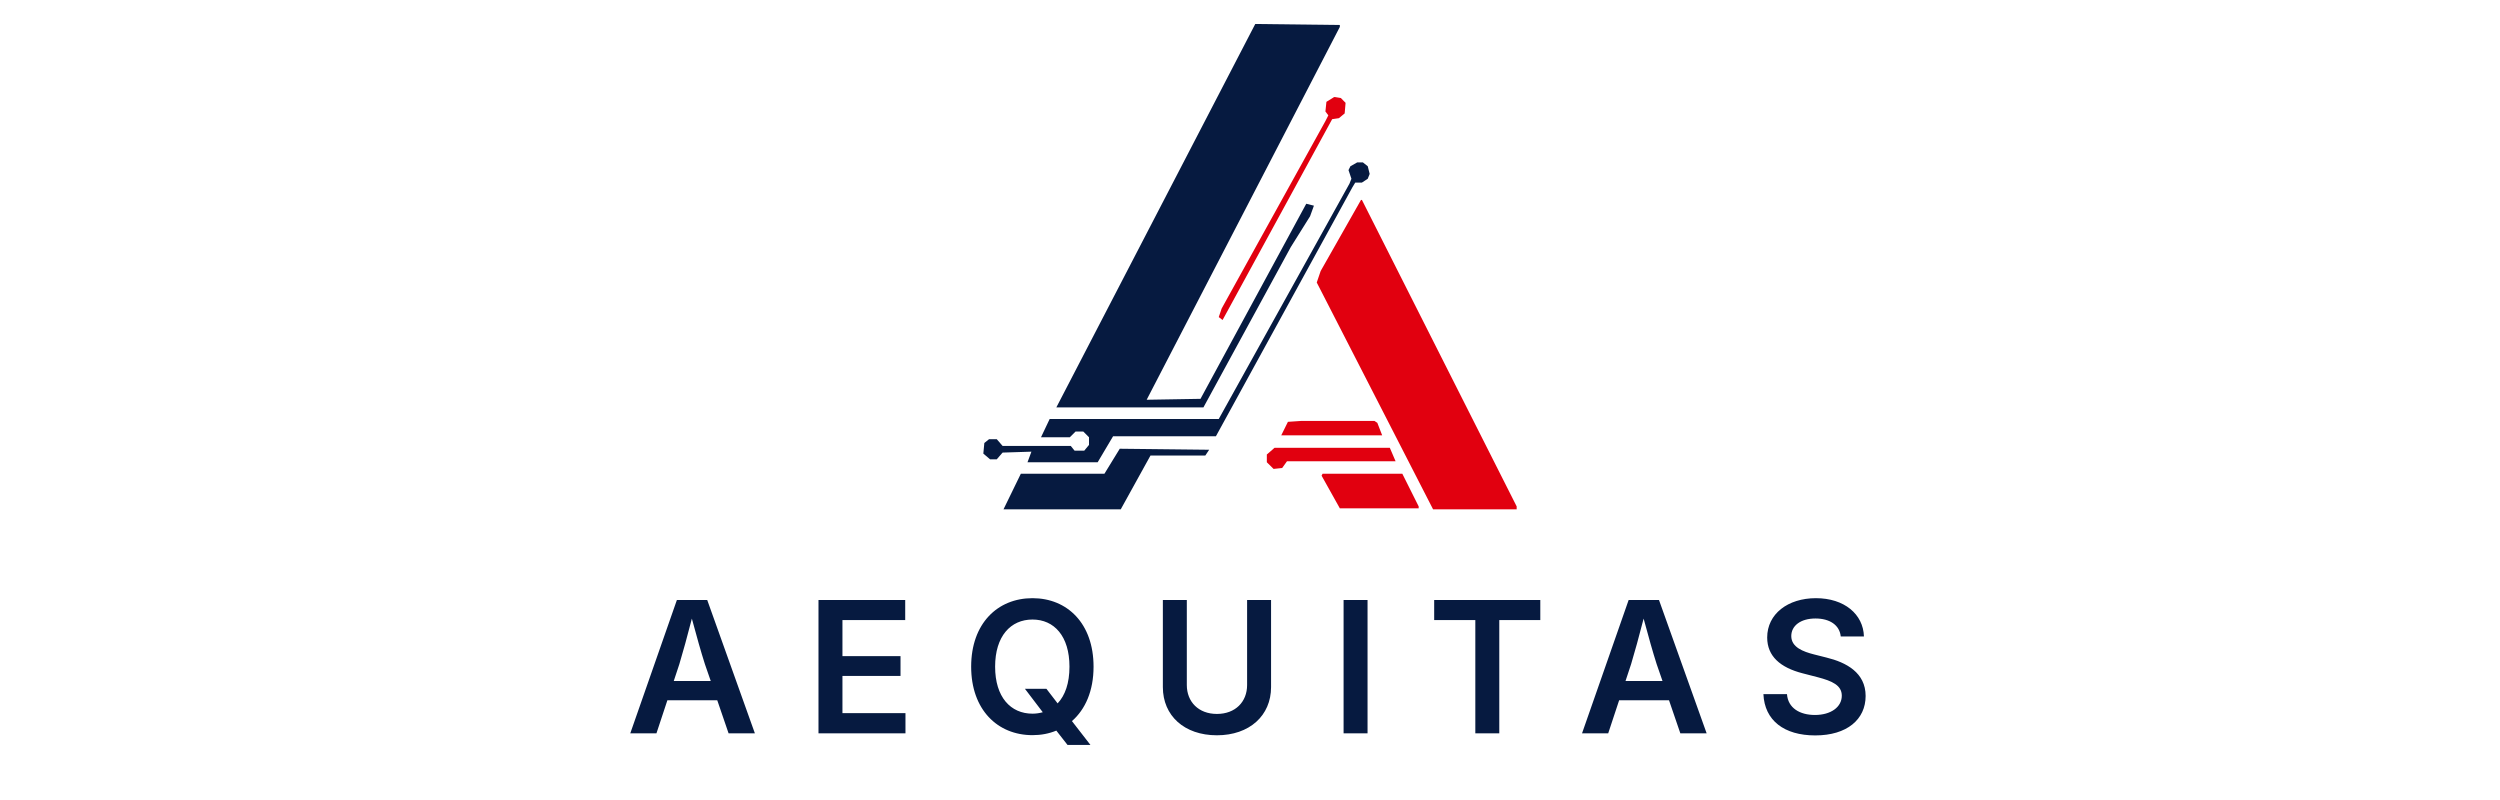
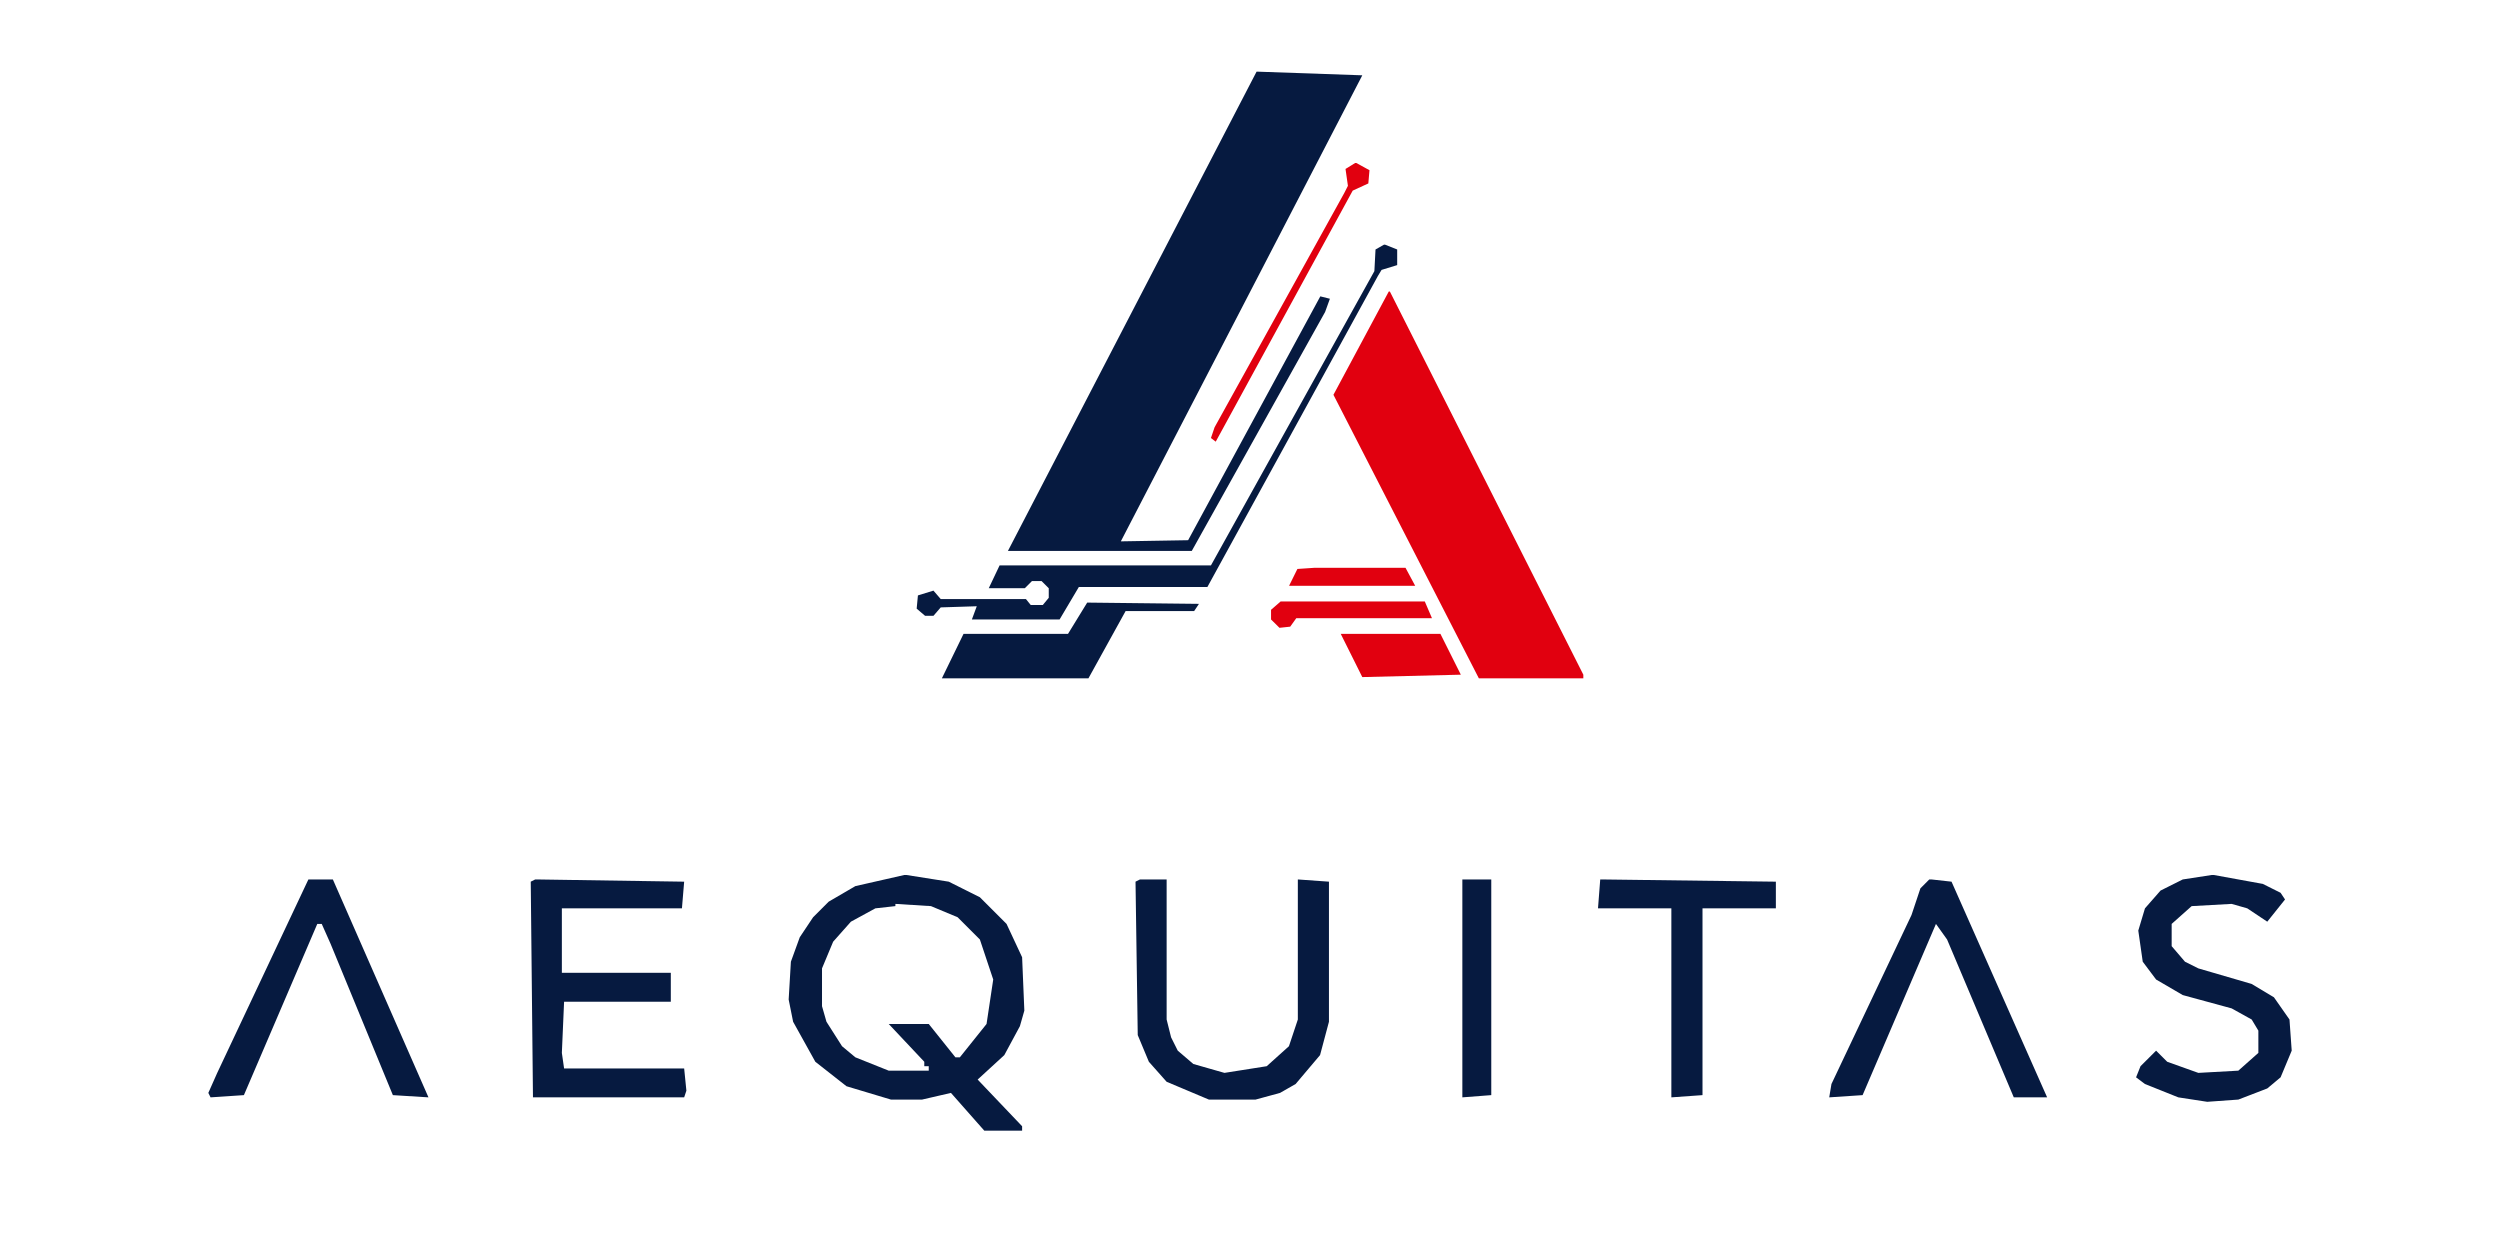
- <svg xmlns="http://www.w3.org/2000/svg" viewBox="0 0 300 96" width="300" height="96" role="img" aria-label="Aequitas">
-   <g transform="translate(118 0)">
-     <path fill-rule="evenodd" fill="#061A40" d="M32.63 2.88L8.76 48.89L26.41 48.89L36.9 29.64L39.21 25.95L39.67 24.68L38.75 24.45L26.06 47.86L19.6 47.97L42.78 3.23L42.78 3L32.75 2.88ZM44.86 19.49L44.05 19.95L43.82 20.41L44.17 21.45L43.94 22.03L28.25 50.28L7.96 50.28L6.92 52.47L10.38 52.47L11.07 51.78L11.99 51.78L12.68 52.47L12.68 53.39L12.11 54.08L10.95 54.08L10.49 53.51L2.31 53.51L1.61 52.7L0.69 52.7L0.12 53.16L0 54.43L0.81 55.12L1.61 55.12L2.31 54.31L5.77 54.2L5.3 55.47L13.72 55.47L15.57 52.35L27.91 52.35L44.28 22.49L44.63 21.91L45.43 21.91L46.13 21.45L46.36 20.87L46.13 19.95L45.55 19.49L44.97 19.49ZM16.37 53.85L14.53 56.85L4.5 56.85L2.42 61.12L16.49 61.12L20.06 54.66L26.64 54.66L27.1 53.97L16.49 53.85Z" />
-     <path fill-rule="evenodd" fill="#E1000F" d="M42.09 11.65L41.17 12.22L41.05 13.38L41.4 13.84L41.05 14.53L28.6 37.02L28.25 38.05L28.71 38.4L41.86 14.3L42.67 14.18L43.36 13.61L43.47 12.34L42.9 11.76L42.21 11.65ZM45.32 23.99L40.48 32.52L40.01 33.9L53.97 61.12L64 61.12L64 60.77L45.43 23.99ZM38.17 50.51L36.55 50.62L35.75 52.24L47.86 52.24L47.28 50.74L46.93 50.51L38.28 50.51ZM34.94 53.74L34.02 54.54L34.02 55.47L34.83 56.27L35.86 56.16L36.44 55.35L49.47 55.35L48.78 53.74L35.06 53.74ZM40.71 56.85L40.59 57.08L42.78 61L52.24 61L52.24 60.77L50.28 56.85L40.82 56.85Z" />
+ <svg xmlns="http://www.w3.org/2000/svg" viewBox="0 0 240 120" width="240" height="120" role="img" aria-label="Aequitas">
+   <g transform="translate(88 4)">
+     <path fill-rule="evenodd" fill="#061A40" d="M32.63 2.88L8.76 48.89L26.41 48.89L39.21 25.95L39.67 24.68L38.75 24.45L26.06 47.86L19.6 47.97L42.78 3.23L32.75 2.88ZM44.86 19.49L44.05 19.95L43.94 22.03L28.25 50.28L7.96 50.28L6.92 52.47L10.38 52.47L11.07 51.78L11.99 51.78L12.68 52.47L12.68 53.39L12.11 54.08L10.95 54.08L10.49 53.51L2.31 53.51L1.61 52.7L0.12 53.16L0 54.43L0.81 55.12L1.61 55.12L2.31 54.31L5.77 54.2L5.3 55.47L13.72 55.47L15.57 52.35L27.91 52.35L44.28 22.49L44.63 21.91L46.13 21.45L46.13 19.95L44.97 19.49ZM16.37 53.85L14.53 56.85L4.5 56.85L2.42 61.12L16.49 61.12L20.06 54.66L26.64 54.66L27.1 53.97L16.49 53.85Z" />
+     <path fill-rule="evenodd" fill="#E1000F" d="M42.09 11.65L41.17 12.22L41.4 13.84L41.05 14.53L28.6 37.02L28.25 38.05L28.71 38.4L41.86 14.3L43.36 13.61L43.47 12.34L42.21 11.65ZM45.32 23.99L40.01 33.9L53.97 61.12L64 61.12L64 60.77L45.43 23.99ZM38.17 50.51L36.55 50.62L35.75 52.24L47.86 52.24L46.93 50.51L38.28 50.51ZM34.94 53.74L34.02 54.54L34.02 55.47L34.83 56.27L35.86 56.16L36.44 55.35L49.47 55.35L48.78 53.74L35.06 53.74ZM40.71 56.85L42.78 61L52.24 60.77L50.28 56.85L40.82 56.85Z" />
  </g>
-   <text x="150" y="88" text-anchor="middle" fill="#061A40" font-family="Inter, 'Helvetica Neue', Arial, sans-serif" font-size="22" font-weight="600" letter-spacing="5.5">AEQUITAS</text>
+   <g transform="translate(20 84) scale(0.24547)">
+     <path fill-rule="evenodd" fill="#061A40" d="M272.17 0L253.04 4.35L242.61 10.43L236.52 16.52L231.3 24.35L227.83 33.91L226.96 48.7L228.7 57.39L237.39 73.04L249.57 82.61L266.96 87.83L279.13 87.83L290.43 85.22L303.48 100L318.26 100L318.26 98.26L300.87 80L311.3 70.43L317.39 59.13L319.13 53.04L318.26 32.17L312.17 19.13L301.74 8.7L289.57 2.61L273.04 0ZM783.48 0L772.17 1.74L763.48 6.09L757.39 13.04L754.78 21.74L756.52 33.91L761.74 40.87L772.17 46.96L791.3 52.17L799.13 56.52L801.74 60.87L801.74 69.57L793.91 76.52L778.26 77.39L766.09 73.04L761.74 68.7L755.65 74.78L753.91 79.13L757.39 81.74L770.43 86.96L781.74 88.7L793.91 87.83L805.22 83.48L810.43 79.13L814.78 68.7L813.91 56.52L807.83 47.83L799.13 42.61L778.26 36.52L773.04 33.91L767.83 27.83L767.83 19.13L775.65 12.17L791.3 11.3L797.39 13.04L805.22 18.26L812.17 9.57L810.43 6.96L803.48 3.48L784.35 0ZM39.13 1.74L3.48 77.39L0 85.22L0.87 86.96L13.91 86.09L42.61 19.13L44.35 19.13L47.83 26.96L72.17 86.09L86.09 86.96L48.7 1.74L40 1.74ZM127.83 1.74L126.09 2.61L126.96 86.96L186.09 86.96L186.96 84.35L186.09 75.65L139.13 75.65L138.26 69.57L139.13 49.57L180.87 49.57L180.87 38.26L138.26 38.26L138.26 13.04L185.22 13.04L186.09 2.61L128.7 1.74ZM364.35 1.74L362.61 2.61L363.48 62.61L367.83 73.04L374.78 80.87L391.3 87.83L409.57 87.83L419.13 85.22L425.22 81.74L434.78 70.43L438.26 57.39L438.26 2.61L426.09 1.74L426.09 56.52L422.61 66.96L413.91 74.78L397.39 77.39L385.22 73.91L379.13 68.7L376.52 63.48L374.78 56.52L374.78 1.74L365.22 1.74ZM490.43 1.74L490.43 86.96L501.74 86.09L501.74 1.74L491.3 1.74ZM544.35 1.74L543.48 13.04L572.17 13.04L572.17 86.96L584.35 86.09L584.35 13.04L613.04 13.04L613.04 2.61L545.22 1.74ZM673.04 1.74L669.57 5.22L666.09 15.65L634.78 81.74L633.91 86.96L646.96 86.09L675.65 19.13L680 25.22L706.09 86.96L719.13 86.96L681.74 2.61L673.91 1.74ZM268.7 11.3L282.61 12.17L293.04 16.52L301.74 25.22L306.96 40.87L304.35 58.26L293.91 71.3L292.17 71.3L281.74 58.26L266.09 58.26L280 73.04L280 74.78L281.74 74.78L281.74 76.52L266.09 76.52L253.04 71.3L247.83 66.96L241.74 57.39L240 51.3L240 36.52L244.35 26.09L251.3 18.26L260.87 13.04L268.7 12.17Z" />
+   </g>
</svg>
